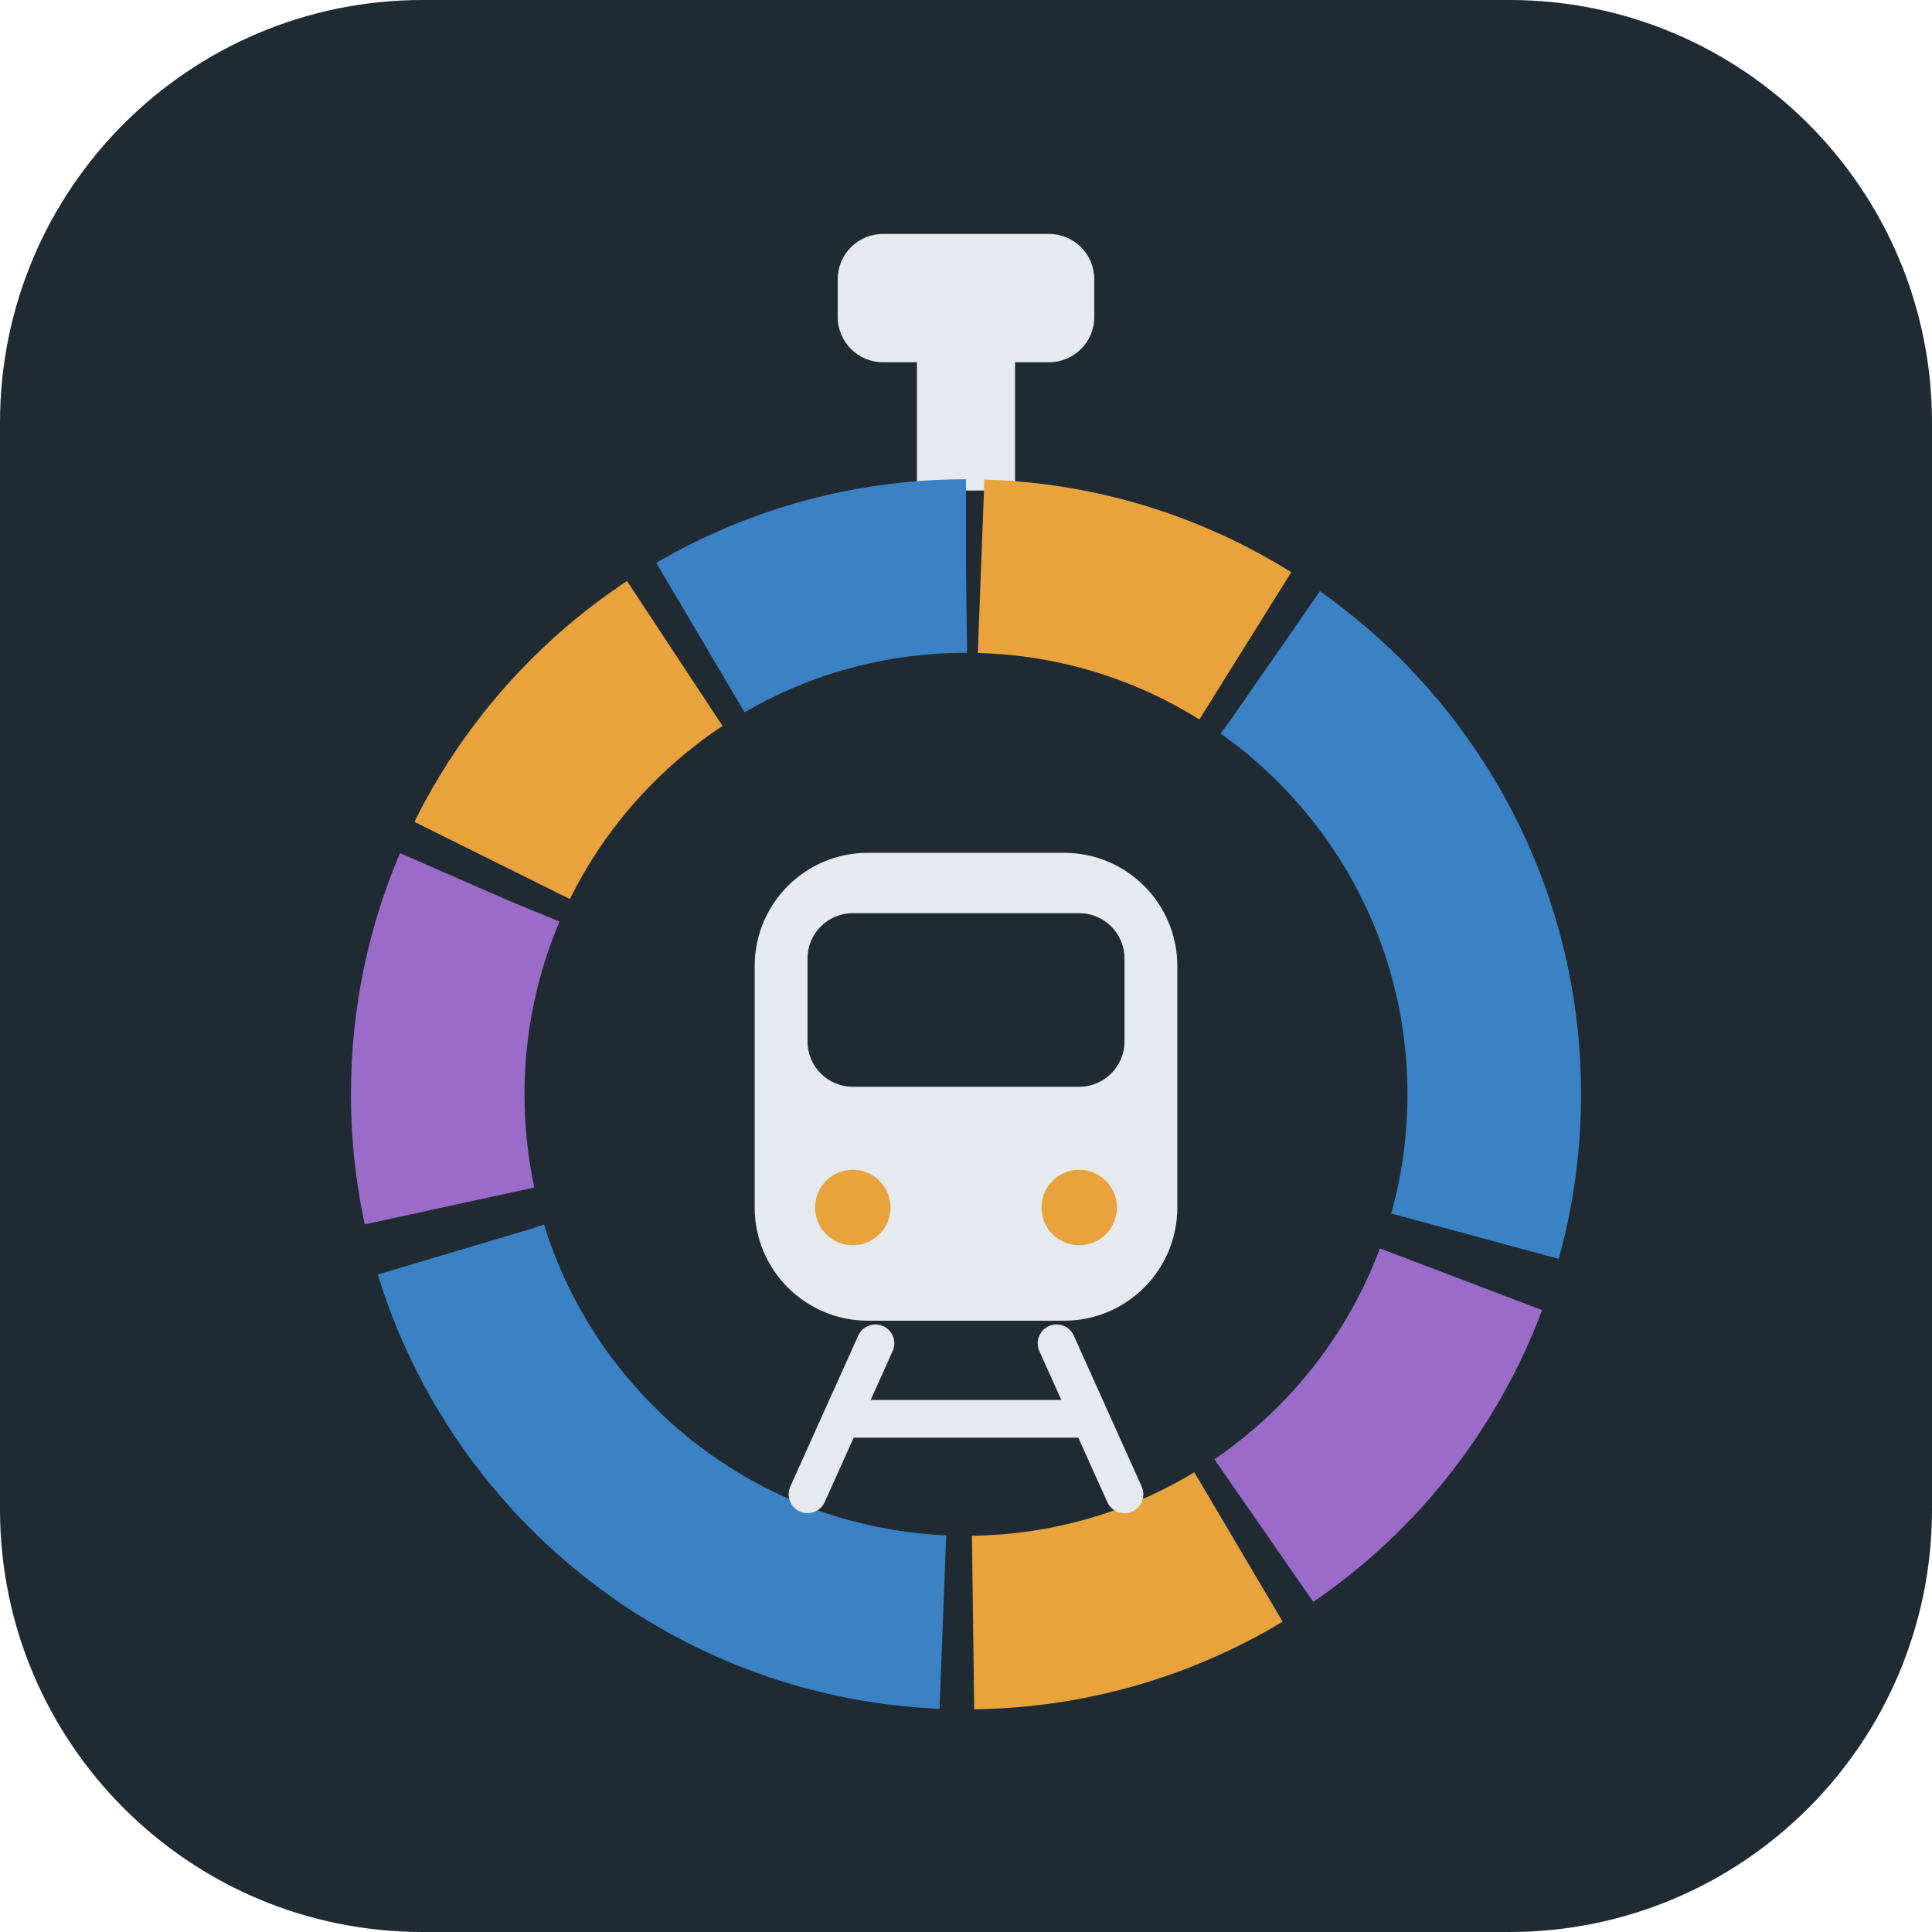
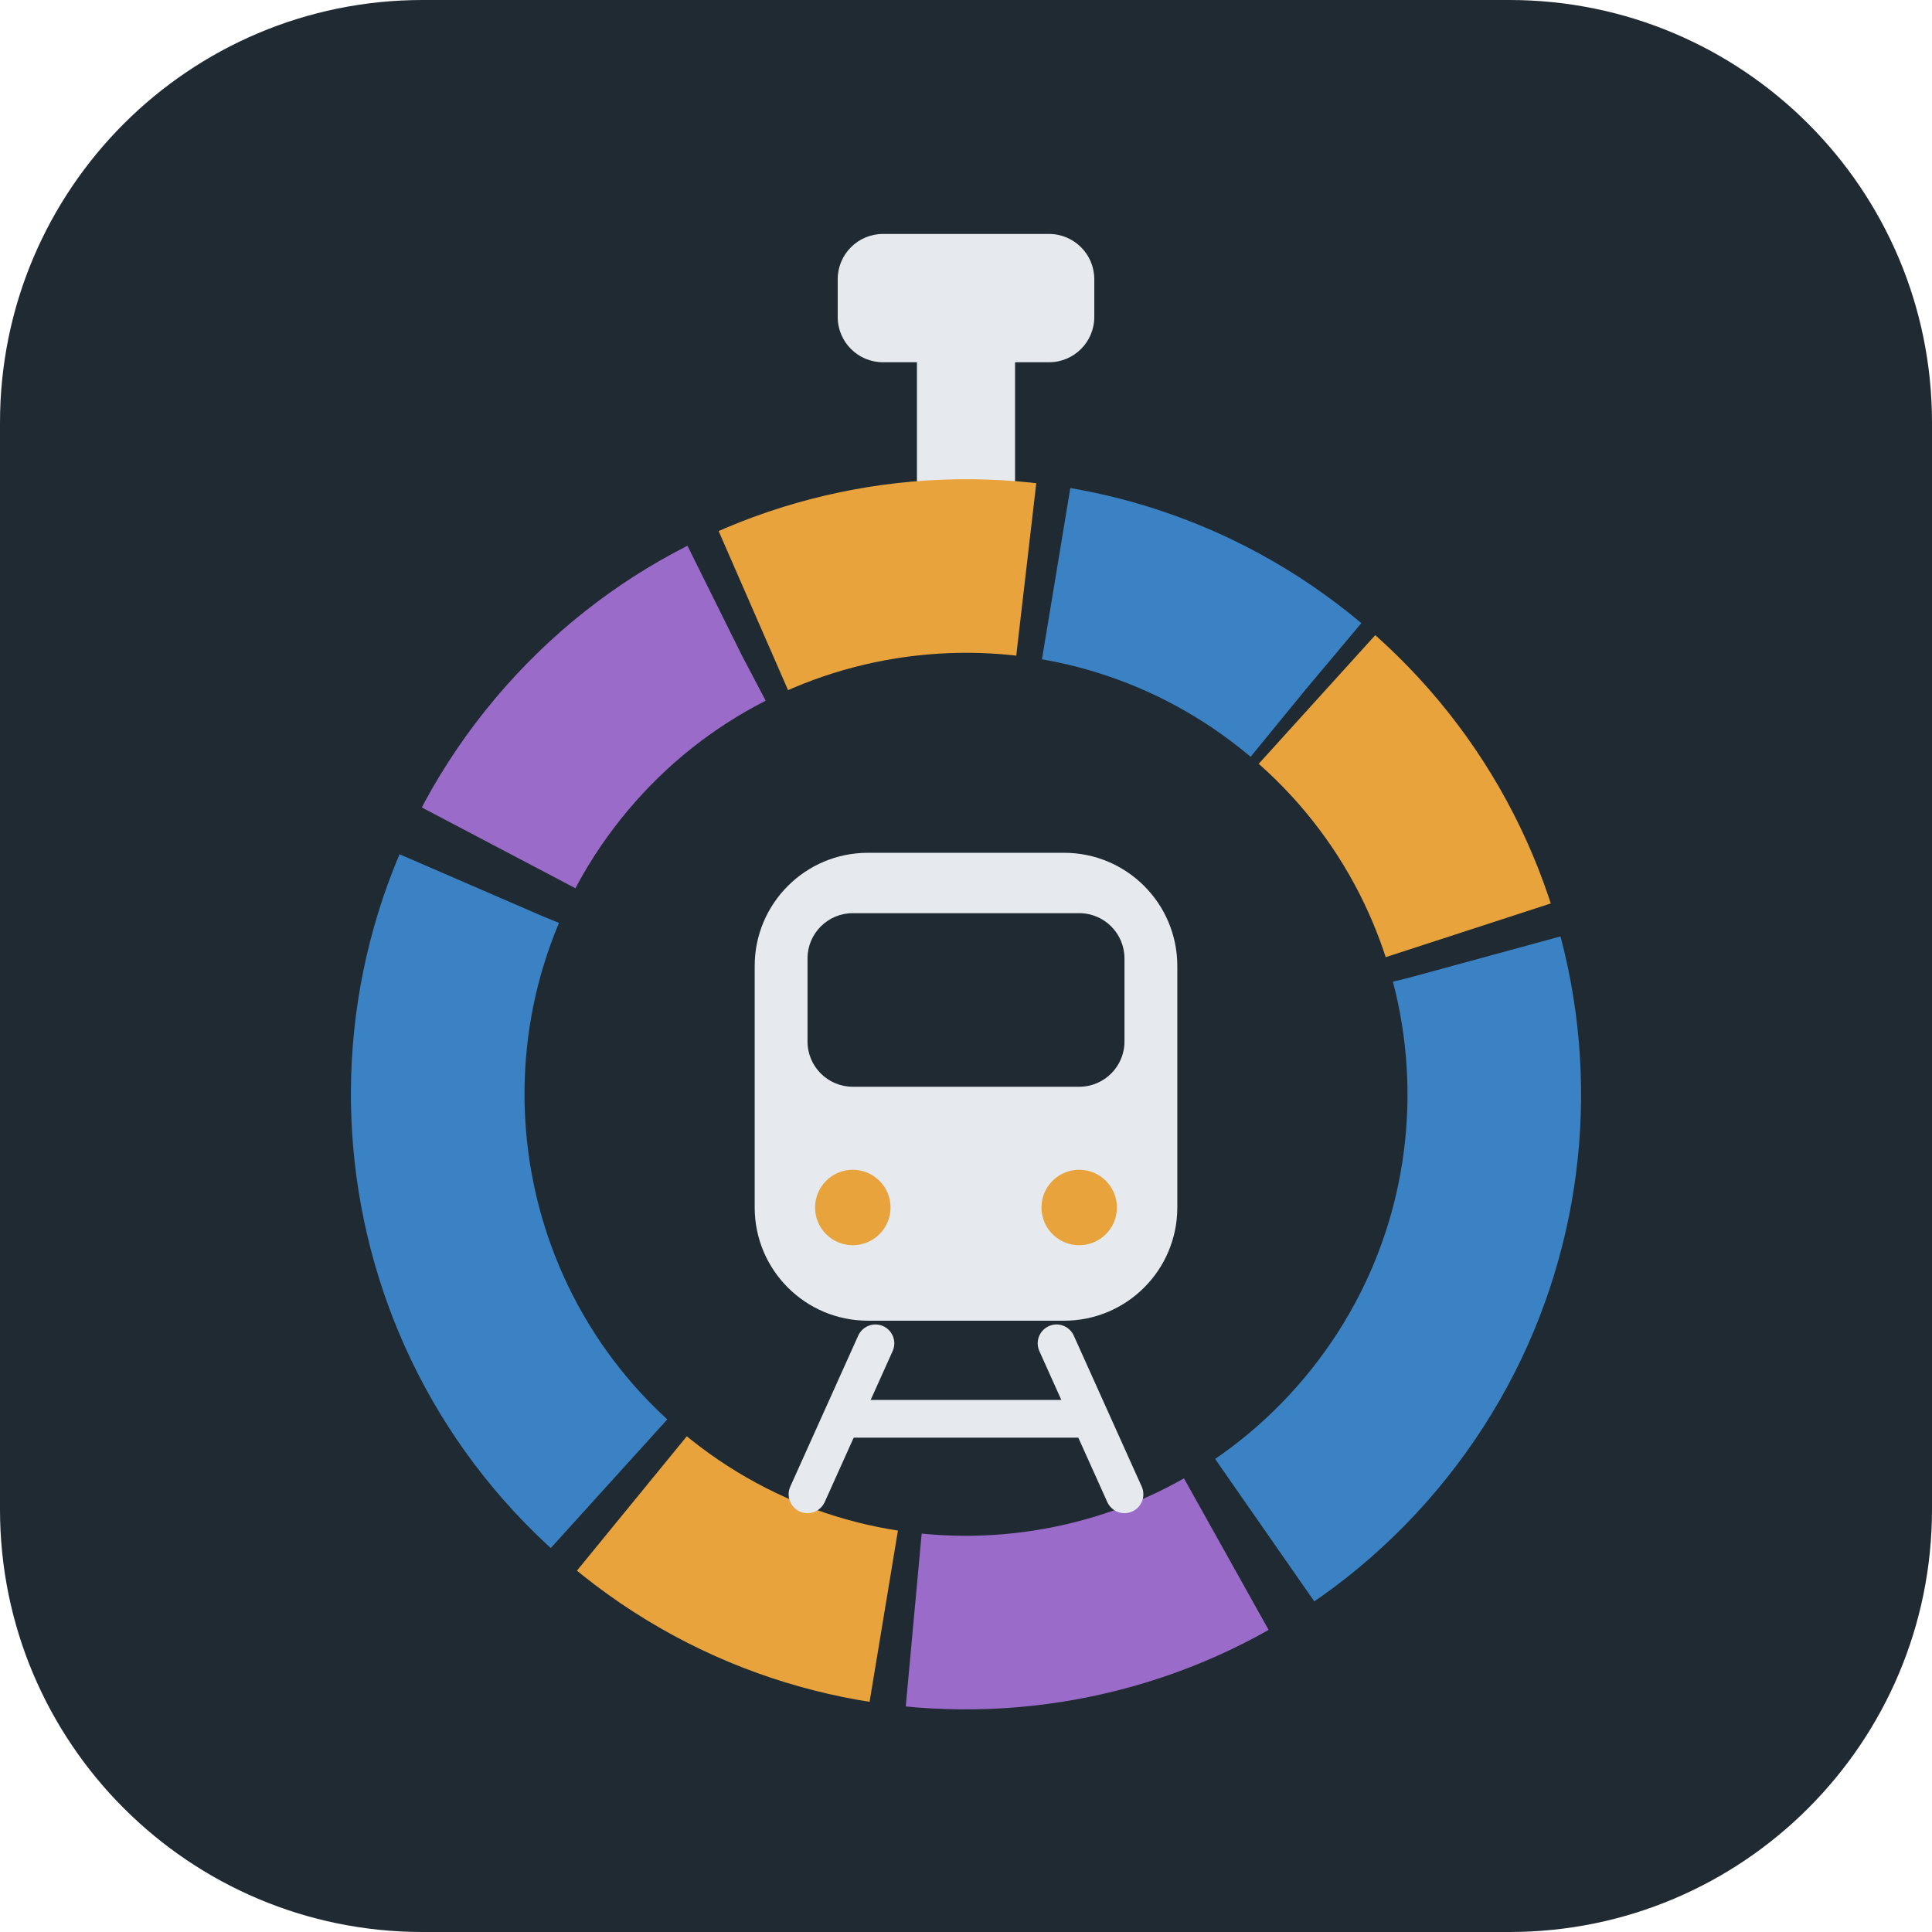
<svg xmlns="http://www.w3.org/2000/svg" viewBox="0 0 512 512">
  <rect width="512" height="512" rx="112" fill="#1f2a33" />
  <rect x="222" y="62" width="68" height="34" rx="12" fill="#e6eaee" />
  <rect x="243" y="90" width="26" height="40" fill="#e6eaee" />
-   <g fill="none" stroke-width="46" transform="rotate(-90 256 290)">
+   <g fill="none" stroke-width="46" transform="rotate(-50 256 290)">
    <circle cx="256" cy="290" r="140" pathLength="360" stroke="#e8a33d" stroke-dasharray="74 286" stroke-dashoffset="-4" />
    <circle cx="256" cy="290" r="140" pathLength="360" stroke="#3b82c4" stroke-dasharray="172 188" stroke-dashoffset="-86" />
    <circle cx="256" cy="290" r="140" pathLength="360" stroke="#9b6bc9" stroke-dasharray="86 274" stroke-dashoffset="-270" />
  </g>
  <rect x="200" y="226" width="112" height="124" rx="30" fill="#e6eaee" />
  <rect x="214" y="242" width="84" height="46" rx="12" fill="#1f2a33" />
  <circle cx="226" cy="320" r="10" fill="#e8a33d" />
  <circle cx="286" cy="320" r="10" fill="#e8a33d" />
  <g stroke="#e6eaee" stroke-width="10" stroke-linecap="round">
    <line x1="232" y1="356" x2="214" y2="396" />
    <line x1="280" y1="356" x2="298" y2="396" />
    <line x1="224" y1="376" x2="288" y2="376" />
  </g>
</svg>
